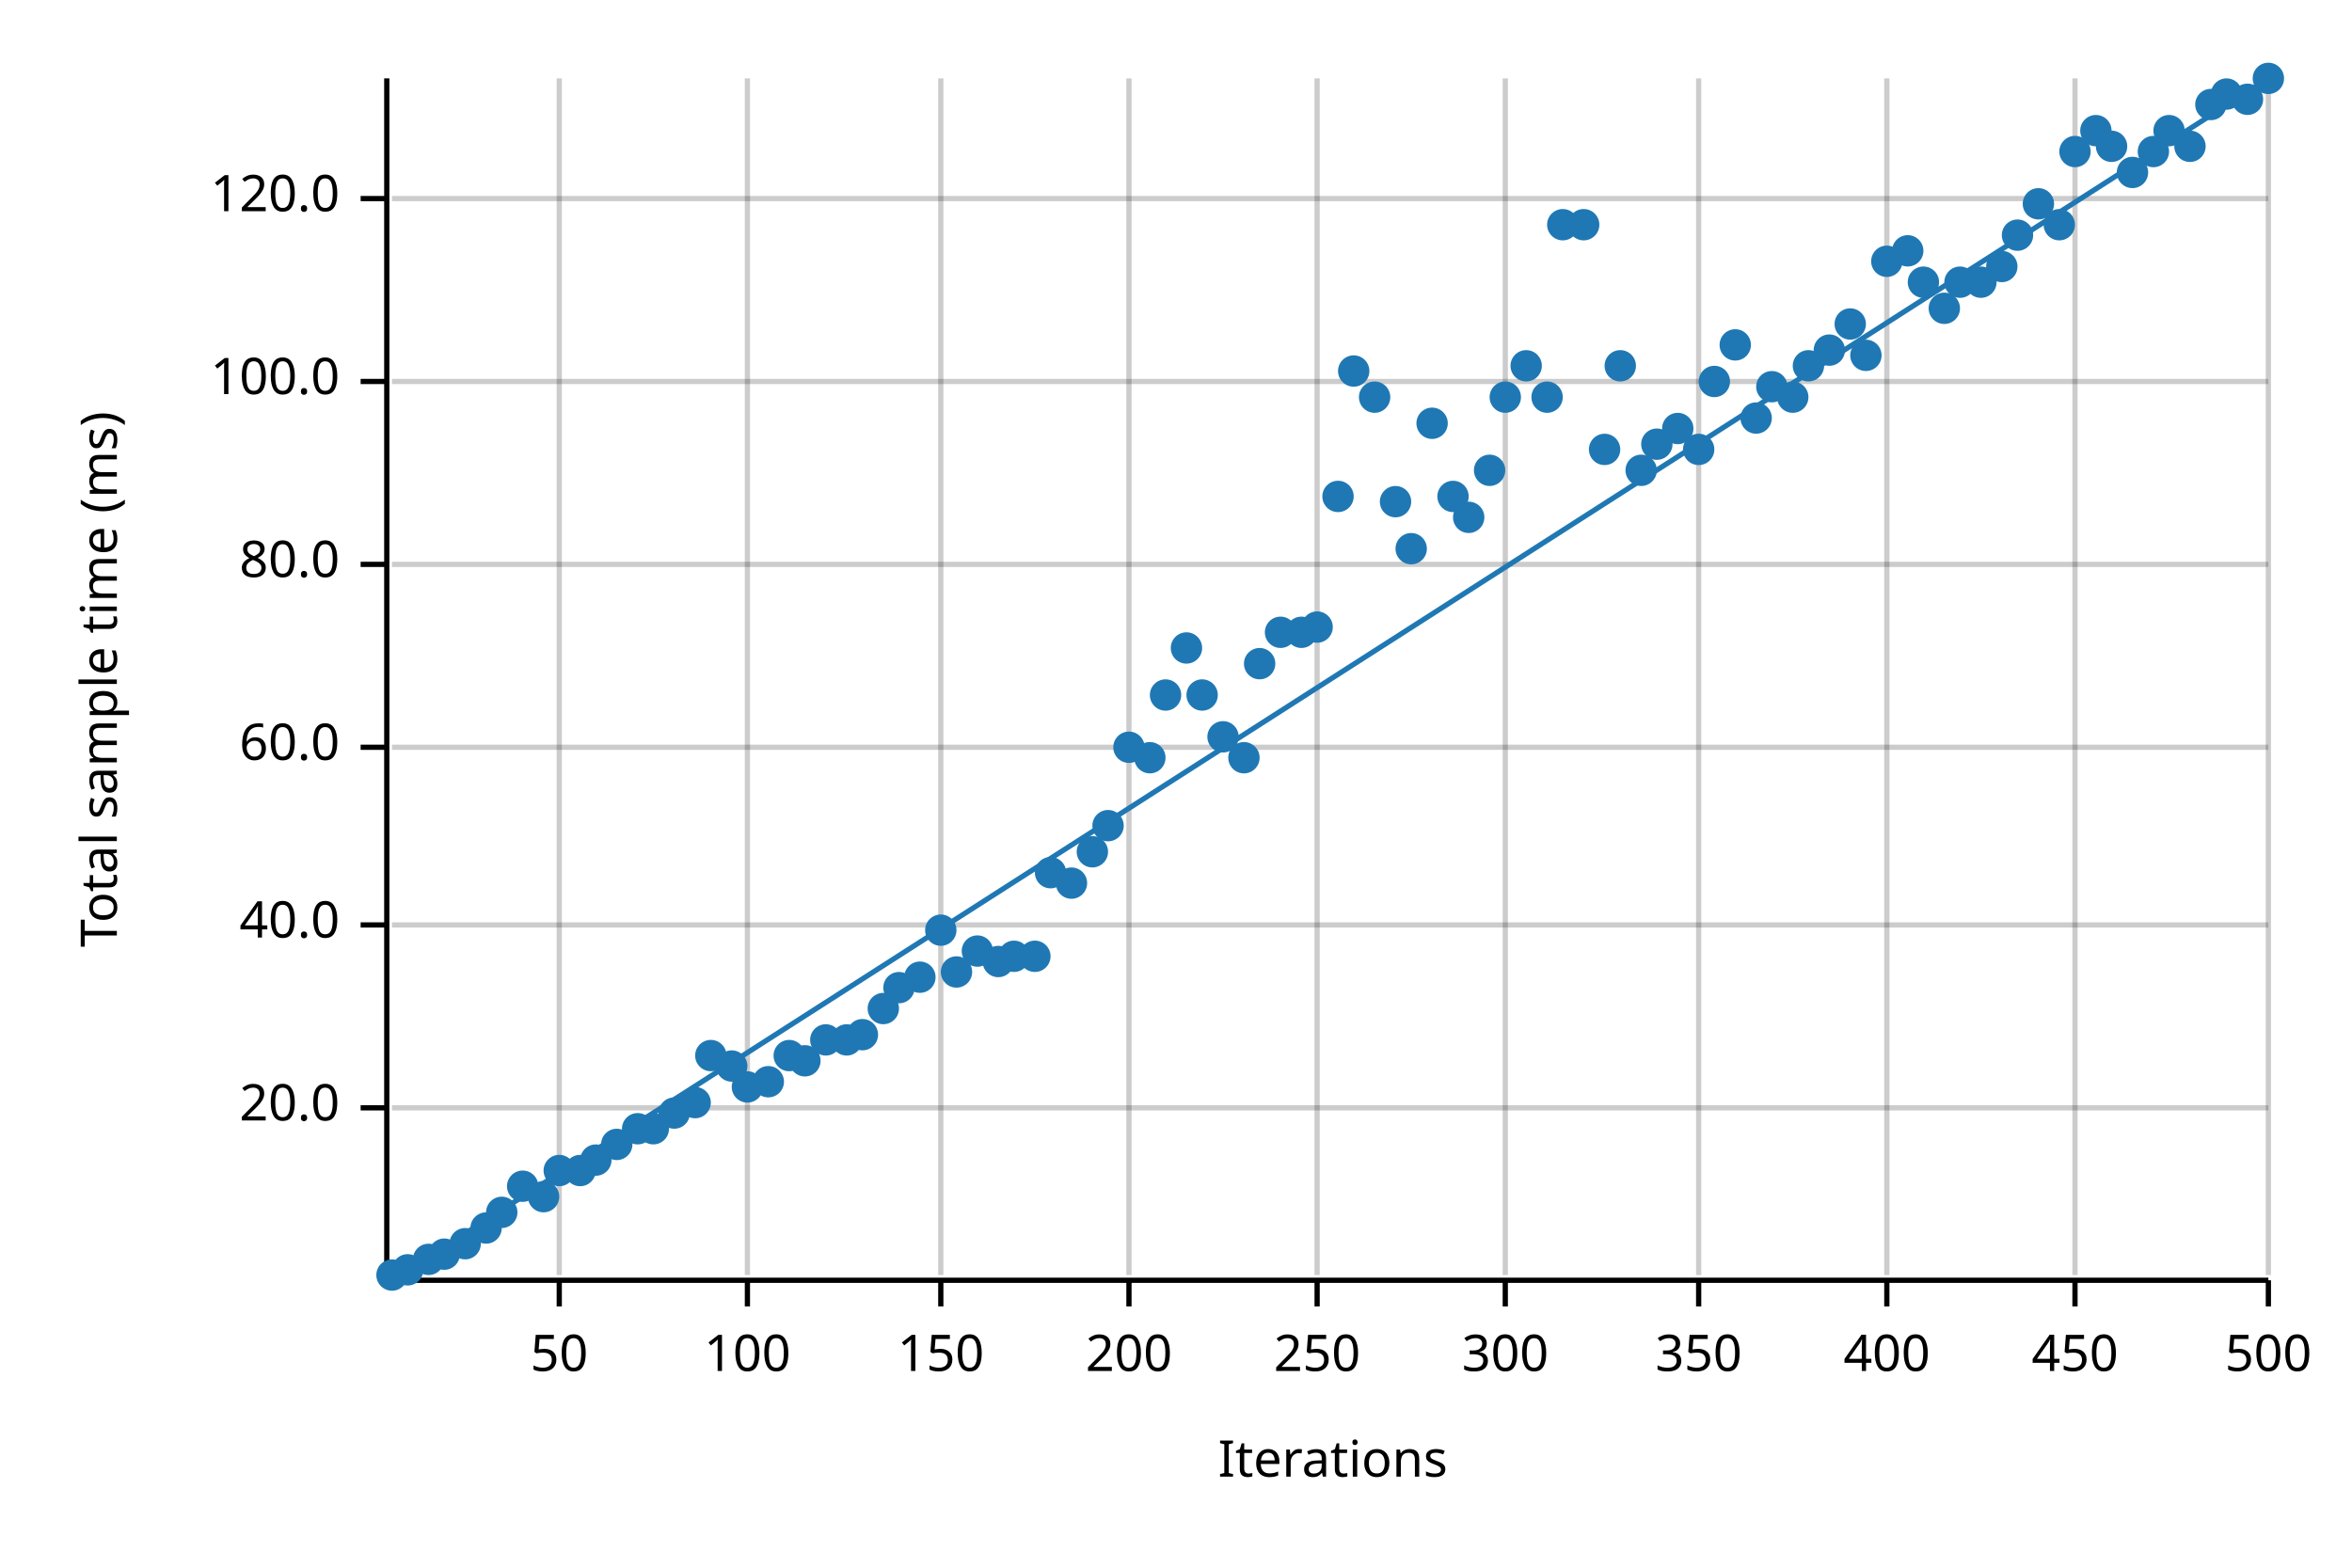
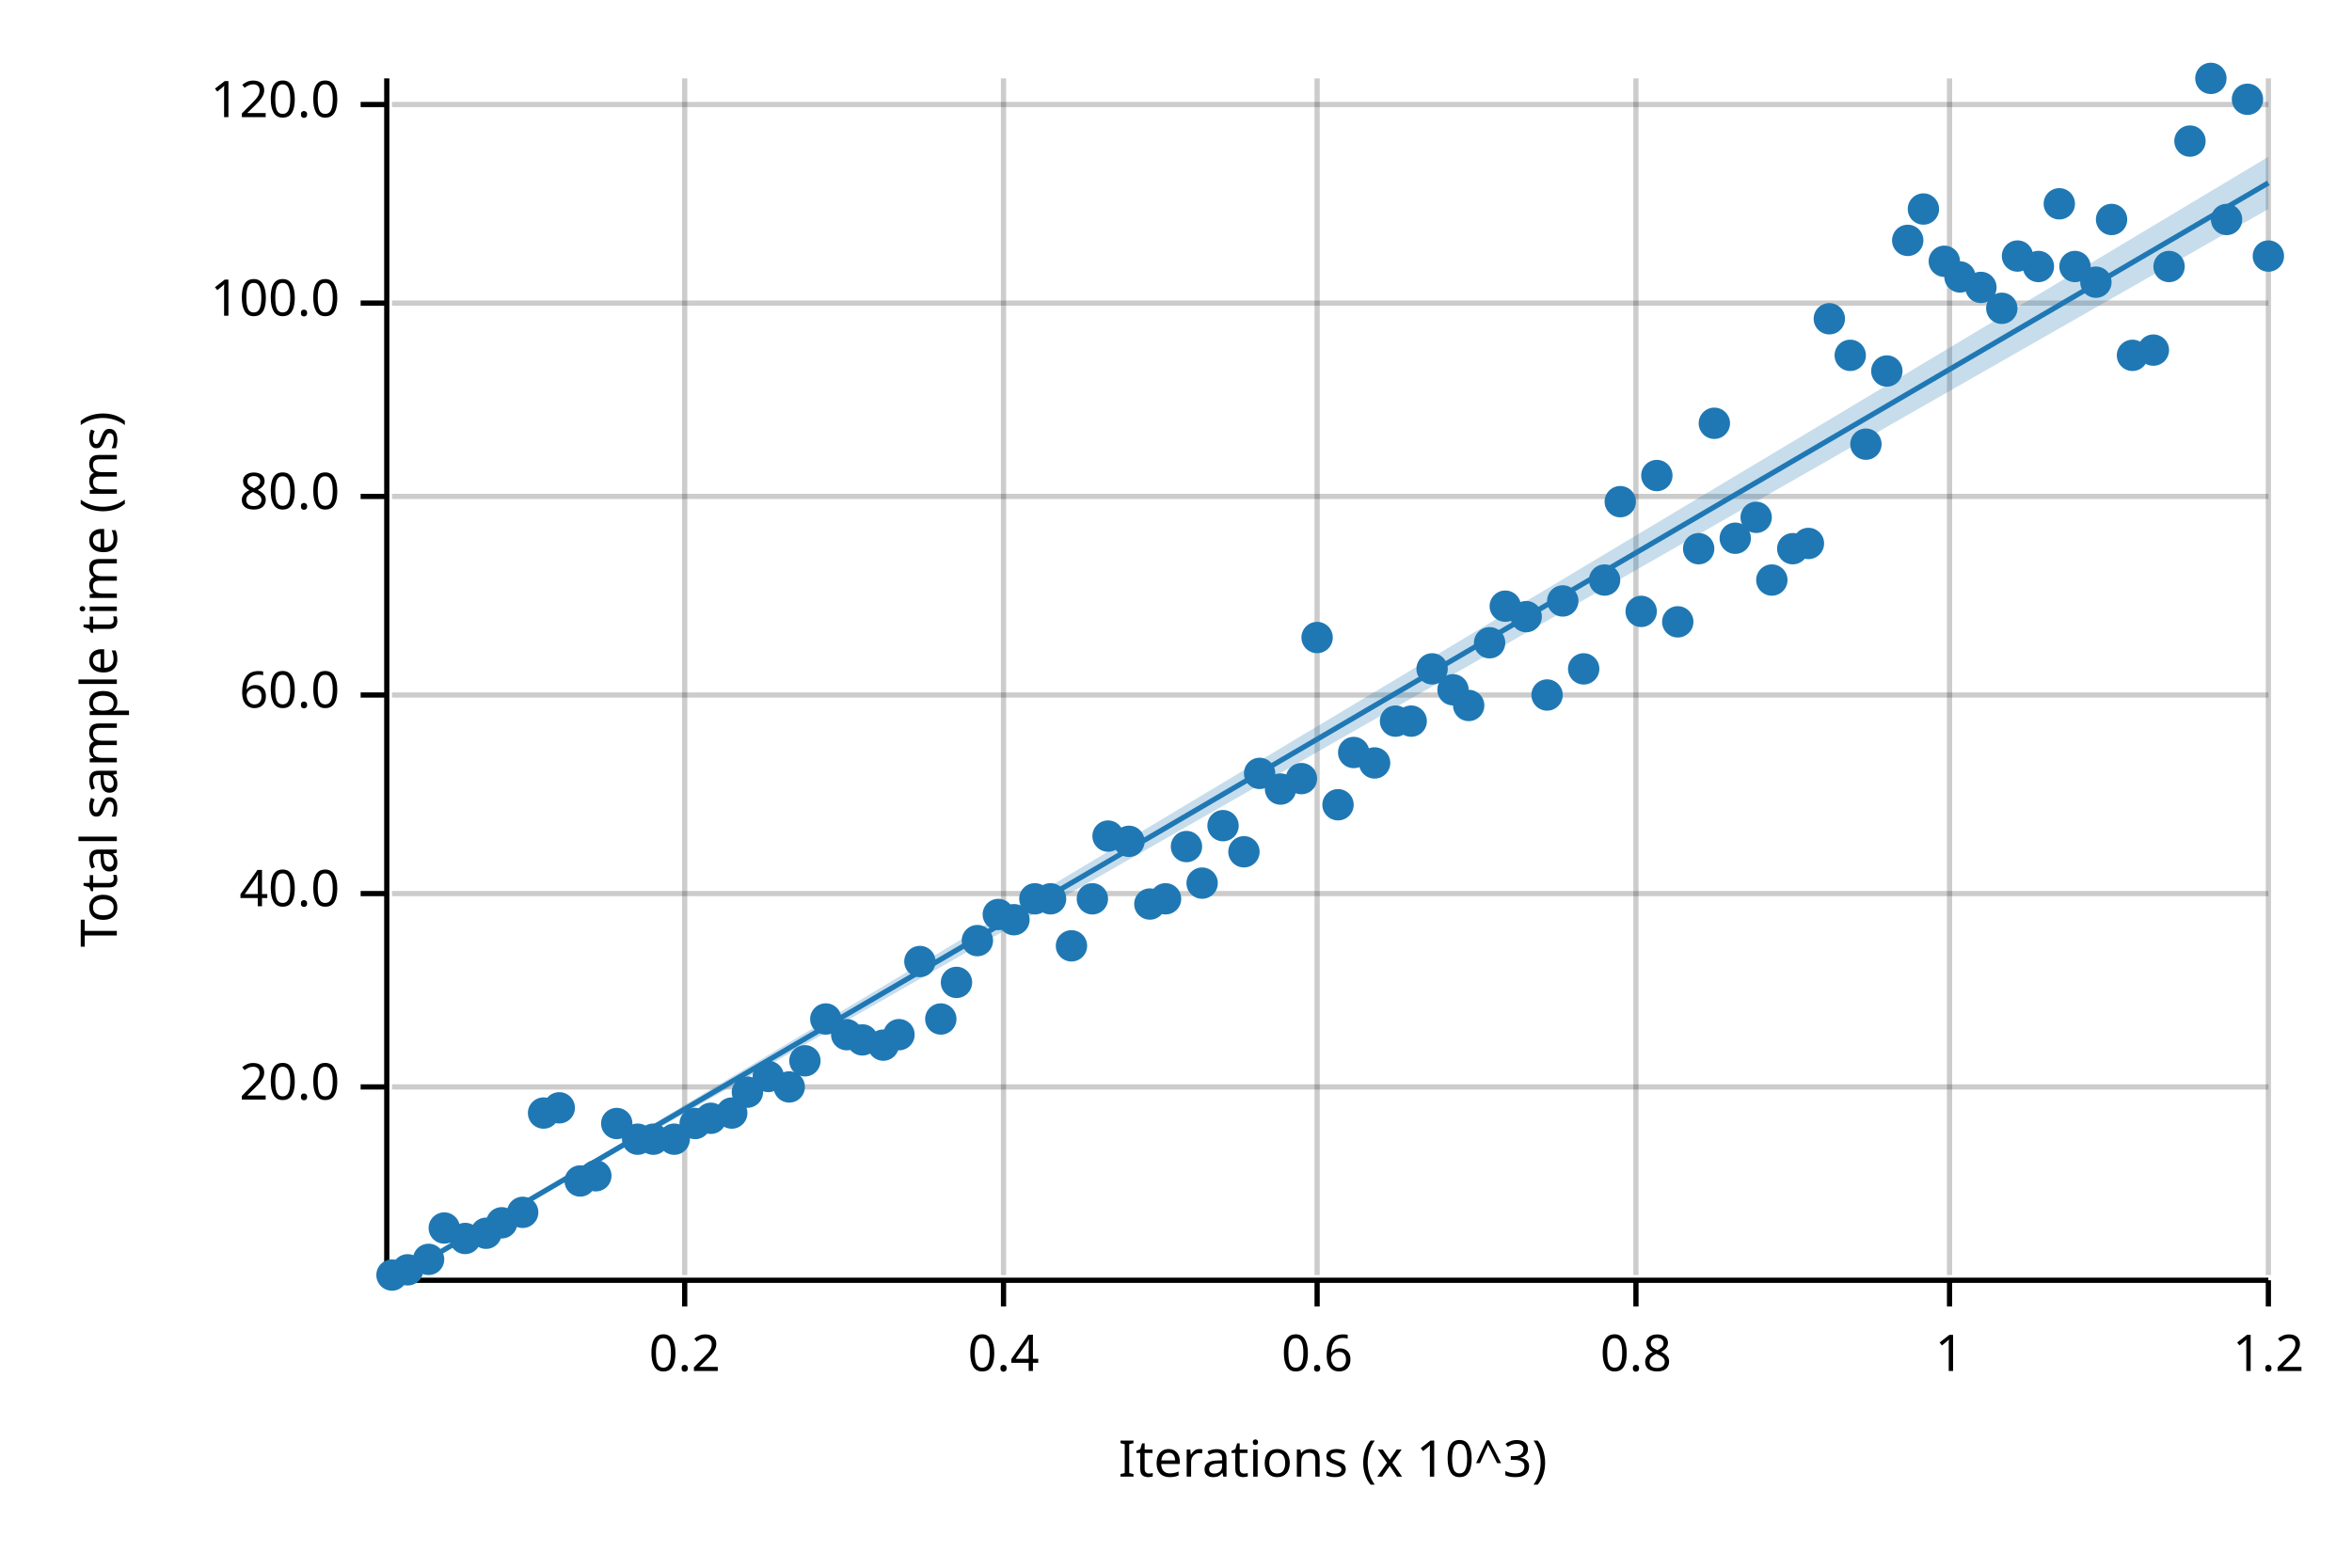
<svg xmlns="http://www.w3.org/2000/svg" width="450" height="300" viewBox="0 0 450 300">
  <text x="15" y="130" dy="0.76em" text-anchor="middle" font-family="sans-serif" font-size="9.677" opacity="1" fill="#000000" transform="rotate(270, 15, 130)">
Total sample time (ms)
</text>
  <text x="255" y="285" dy="-0.5ex" text-anchor="middle" font-family="sans-serif" font-size="9.677" opacity="1" fill="#000000">
- Iterations
+ Iterations (x 10^3)
</text>
-   <line opacity="0.2" stroke="#000000" stroke-width="1" x1="107" y1="244" x2="107" y2="15" />
-   <line opacity="0.2" stroke="#000000" stroke-width="1" x1="143" y1="244" x2="143" y2="15" />
-   <line opacity="0.2" stroke="#000000" stroke-width="1" x1="180" y1="244" x2="180" y2="15" />
-   <line opacity="0.2" stroke="#000000" stroke-width="1" x1="216" y1="244" x2="216" y2="15" />
+   <line opacity="0.2" stroke="#000000" stroke-width="1" x1="131" y1="244" x2="131" y2="15" />
+   <line opacity="0.2" stroke="#000000" stroke-width="1" x1="192" y1="244" x2="192" y2="15" />
  <line opacity="0.2" stroke="#000000" stroke-width="1" x1="252" y1="244" x2="252" y2="15" />
-   <line opacity="0.2" stroke="#000000" stroke-width="1" x1="288" y1="244" x2="288" y2="15" />
-   <line opacity="0.2" stroke="#000000" stroke-width="1" x1="325" y1="244" x2="325" y2="15" />
-   <line opacity="0.2" stroke="#000000" stroke-width="1" x1="361" y1="244" x2="361" y2="15" />
-   <line opacity="0.2" stroke="#000000" stroke-width="1" x1="397" y1="244" x2="397" y2="15" />
+   <line opacity="0.2" stroke="#000000" stroke-width="1" x1="313" y1="244" x2="313" y2="15" />
+   <line opacity="0.2" stroke="#000000" stroke-width="1" x1="373" y1="244" x2="373" y2="15" />
  <line opacity="0.2" stroke="#000000" stroke-width="1" x1="434" y1="244" x2="434" y2="15" />
-   <line opacity="0.2" stroke="#000000" stroke-width="1" x1="75" y1="212" x2="434" y2="212" />
-   <line opacity="0.2" stroke="#000000" stroke-width="1" x1="75" y1="177" x2="434" y2="177" />
-   <line opacity="0.2" stroke="#000000" stroke-width="1" x1="75" y1="143" x2="434" y2="143" />
-   <line opacity="0.2" stroke="#000000" stroke-width="1" x1="75" y1="108" x2="434" y2="108" />
-   <line opacity="0.2" stroke="#000000" stroke-width="1" x1="75" y1="73" x2="434" y2="73" />
-   <line opacity="0.2" stroke="#000000" stroke-width="1" x1="75" y1="38" x2="434" y2="38" />
+   <line opacity="0.2" stroke="#000000" stroke-width="1" x1="75" y1="208" x2="434" y2="208" />
+   <line opacity="0.2" stroke="#000000" stroke-width="1" x1="75" y1="171" x2="434" y2="171" />
+   <line opacity="0.2" stroke="#000000" stroke-width="1" x1="75" y1="133" x2="434" y2="133" />
+   <line opacity="0.2" stroke="#000000" stroke-width="1" x1="75" y1="95" x2="434" y2="95" />
+   <line opacity="0.2" stroke="#000000" stroke-width="1" x1="75" y1="58" x2="434" y2="58" />
+   <line opacity="0.2" stroke="#000000" stroke-width="1" x1="75" y1="20" x2="434" y2="20" />
  <polyline fill="none" opacity="1" stroke="#000000" stroke-width="1" points="74,15 74,244 " />
-   <text x="65" y="212" dy="0.5ex" text-anchor="end" font-family="sans-serif" font-size="9.677" opacity="1" fill="#000000">
+   <text x="65" y="208" dy="0.5ex" text-anchor="end" font-family="sans-serif" font-size="9.677" opacity="1" fill="#000000">
20.0
</text>
-   <polyline fill="none" opacity="1" stroke="#000000" stroke-width="1" points="69,212 74,212 " />
-   <text x="65" y="177" dy="0.5ex" text-anchor="end" font-family="sans-serif" font-size="9.677" opacity="1" fill="#000000">
+   <polyline fill="none" opacity="1" stroke="#000000" stroke-width="1" points="69,208 74,208 " />
+   <text x="65" y="171" dy="0.5ex" text-anchor="end" font-family="sans-serif" font-size="9.677" opacity="1" fill="#000000">
40.0
</text>
-   <polyline fill="none" opacity="1" stroke="#000000" stroke-width="1" points="69,177 74,177 " />
-   <text x="65" y="143" dy="0.5ex" text-anchor="end" font-family="sans-serif" font-size="9.677" opacity="1" fill="#000000">
+   <polyline fill="none" opacity="1" stroke="#000000" stroke-width="1" points="69,171 74,171 " />
+   <text x="65" y="133" dy="0.5ex" text-anchor="end" font-family="sans-serif" font-size="9.677" opacity="1" fill="#000000">
60.0
</text>
-   <polyline fill="none" opacity="1" stroke="#000000" stroke-width="1" points="69,143 74,143 " />
-   <text x="65" y="108" dy="0.5ex" text-anchor="end" font-family="sans-serif" font-size="9.677" opacity="1" fill="#000000">
+   <polyline fill="none" opacity="1" stroke="#000000" stroke-width="1" points="69,133 74,133 " />
+   <text x="65" y="95" dy="0.5ex" text-anchor="end" font-family="sans-serif" font-size="9.677" opacity="1" fill="#000000">
80.0
</text>
-   <polyline fill="none" opacity="1" stroke="#000000" stroke-width="1" points="69,108 74,108 " />
-   <text x="65" y="73" dy="0.5ex" text-anchor="end" font-family="sans-serif" font-size="9.677" opacity="1" fill="#000000">
+   <polyline fill="none" opacity="1" stroke="#000000" stroke-width="1" points="69,95 74,95 " />
+   <text x="65" y="58" dy="0.5ex" text-anchor="end" font-family="sans-serif" font-size="9.677" opacity="1" fill="#000000">
100.0
</text>
-   <polyline fill="none" opacity="1" stroke="#000000" stroke-width="1" points="69,73 74,73 " />
-   <text x="65" y="38" dy="0.5ex" text-anchor="end" font-family="sans-serif" font-size="9.677" opacity="1" fill="#000000">
+   <polyline fill="none" opacity="1" stroke="#000000" stroke-width="1" points="69,58 74,58 " />
+   <text x="65" y="20" dy="0.5ex" text-anchor="end" font-family="sans-serif" font-size="9.677" opacity="1" fill="#000000">
120.0
</text>
-   <polyline fill="none" opacity="1" stroke="#000000" stroke-width="1" points="69,38 74,38 " />
+   <polyline fill="none" opacity="1" stroke="#000000" stroke-width="1" points="69,20 74,20 " />
  <polyline fill="none" opacity="1" stroke="#000000" stroke-width="1" points="75,245 434,245 " />
-   <text x="107" y="255" dy="0.76em" text-anchor="middle" font-family="sans-serif" font-size="9.677" opacity="1" fill="#000000">
- 50
+   <text x="131" y="255" dy="0.76em" text-anchor="middle" font-family="sans-serif" font-size="9.677" opacity="1" fill="#000000">
+ 0.2
</text>
-   <polyline fill="none" opacity="1" stroke="#000000" stroke-width="1" points="107,245 107,250 " />
-   <text x="143" y="255" dy="0.76em" text-anchor="middle" font-family="sans-serif" font-size="9.677" opacity="1" fill="#000000">
- 100
+   <polyline fill="none" opacity="1" stroke="#000000" stroke-width="1" points="131,245 131,250 " />
+   <text x="192" y="255" dy="0.76em" text-anchor="middle" font-family="sans-serif" font-size="9.677" opacity="1" fill="#000000">
+ 0.4
</text>
-   <polyline fill="none" opacity="1" stroke="#000000" stroke-width="1" points="143,245 143,250 " />
-   <text x="180" y="255" dy="0.76em" text-anchor="middle" font-family="sans-serif" font-size="9.677" opacity="1" fill="#000000">
- 150
- </text>
-   <polyline fill="none" opacity="1" stroke="#000000" stroke-width="1" points="180,245 180,250 " />
-   <text x="216" y="255" dy="0.76em" text-anchor="middle" font-family="sans-serif" font-size="9.677" opacity="1" fill="#000000">
- 200
- </text>
-   <polyline fill="none" opacity="1" stroke="#000000" stroke-width="1" points="216,245 216,250 " />
+   <polyline fill="none" opacity="1" stroke="#000000" stroke-width="1" points="192,245 192,250 " />
  <text x="252" y="255" dy="0.76em" text-anchor="middle" font-family="sans-serif" font-size="9.677" opacity="1" fill="#000000">
- 250
+ 0.6
</text>
  <polyline fill="none" opacity="1" stroke="#000000" stroke-width="1" points="252,245 252,250 " />
-   <text x="288" y="255" dy="0.76em" text-anchor="middle" font-family="sans-serif" font-size="9.677" opacity="1" fill="#000000">
- 300
+   <text x="313" y="255" dy="0.76em" text-anchor="middle" font-family="sans-serif" font-size="9.677" opacity="1" fill="#000000">
+ 0.8
</text>
-   <polyline fill="none" opacity="1" stroke="#000000" stroke-width="1" points="288,245 288,250 " />
-   <text x="325" y="255" dy="0.76em" text-anchor="middle" font-family="sans-serif" font-size="9.677" opacity="1" fill="#000000">
- 350
+   <polyline fill="none" opacity="1" stroke="#000000" stroke-width="1" points="313,245 313,250 " />
+   <text x="373" y="255" dy="0.76em" text-anchor="middle" font-family="sans-serif" font-size="9.677" opacity="1" fill="#000000">
+ 1
</text>
-   <polyline fill="none" opacity="1" stroke="#000000" stroke-width="1" points="325,245 325,250 " />
-   <text x="361" y="255" dy="0.76em" text-anchor="middle" font-family="sans-serif" font-size="9.677" opacity="1" fill="#000000">
- 400
- </text>
-   <polyline fill="none" opacity="1" stroke="#000000" stroke-width="1" points="361,245 361,250 " />
-   <text x="397" y="255" dy="0.76em" text-anchor="middle" font-family="sans-serif" font-size="9.677" opacity="1" fill="#000000">
- 450
- </text>
-   <polyline fill="none" opacity="1" stroke="#000000" stroke-width="1" points="397,245 397,250 " />
+   <polyline fill="none" opacity="1" stroke="#000000" stroke-width="1" points="373,245 373,250 " />
  <text x="434" y="255" dy="0.76em" text-anchor="middle" font-family="sans-serif" font-size="9.677" opacity="1" fill="#000000">
- 500
+ 1.2
</text>
  <polyline fill="none" opacity="1" stroke="#000000" stroke-width="1" points="434,245 434,250 " />
  <circle cx="75" cy="244" r="3" opacity="1" fill="#1F78B4" stroke="none" stroke-width="1" />
  <circle cx="78" cy="243" r="3" opacity="1" fill="#1F78B4" stroke="none" stroke-width="1" />
  <circle cx="82" cy="241" r="3" opacity="1" fill="#1F78B4" stroke="none" stroke-width="1" />
-   <circle cx="85" cy="240" r="3" opacity="1" fill="#1F78B4" stroke="none" stroke-width="1" />
-   <circle cx="89" cy="238" r="3" opacity="1" fill="#1F78B4" stroke="none" stroke-width="1" />
-   <circle cx="93" cy="235" r="3" opacity="1" fill="#1F78B4" stroke="none" stroke-width="1" />
-   <circle cx="96" cy="232" r="3" opacity="1" fill="#1F78B4" stroke="none" stroke-width="1" />
-   <circle cx="100" cy="227" r="3" opacity="1" fill="#1F78B4" stroke="none" stroke-width="1" />
-   <circle cx="104" cy="229" r="3" opacity="1" fill="#1F78B4" stroke="none" stroke-width="1" />
-   <circle cx="107" cy="224" r="3" opacity="1" fill="#1F78B4" stroke="none" stroke-width="1" />
-   <circle cx="111" cy="224" r="3" opacity="1" fill="#1F78B4" stroke="none" stroke-width="1" />
-   <circle cx="114" cy="222" r="3" opacity="1" fill="#1F78B4" stroke="none" stroke-width="1" />
-   <circle cx="118" cy="219" r="3" opacity="1" fill="#1F78B4" stroke="none" stroke-width="1" />
-   <circle cx="122" cy="216" r="3" opacity="1" fill="#1F78B4" stroke="none" stroke-width="1" />
-   <circle cx="125" cy="216" r="3" opacity="1" fill="#1F78B4" stroke="none" stroke-width="1" />
-   <circle cx="129" cy="213" r="3" opacity="1" fill="#1F78B4" stroke="none" stroke-width="1" />
-   <circle cx="133" cy="211" r="3" opacity="1" fill="#1F78B4" stroke="none" stroke-width="1" />
-   <circle cx="136" cy="202" r="3" opacity="1" fill="#1F78B4" stroke="none" stroke-width="1" />
-   <circle cx="140" cy="204" r="3" opacity="1" fill="#1F78B4" stroke="none" stroke-width="1" />
-   <circle cx="143" cy="208" r="3" opacity="1" fill="#1F78B4" stroke="none" stroke-width="1" />
-   <circle cx="147" cy="207" r="3" opacity="1" fill="#1F78B4" stroke="none" stroke-width="1" />
-   <circle cx="151" cy="202" r="3" opacity="1" fill="#1F78B4" stroke="none" stroke-width="1" />
+   <circle cx="85" cy="235" r="3" opacity="1" fill="#1F78B4" stroke="none" stroke-width="1" />
+   <circle cx="89" cy="237" r="3" opacity="1" fill="#1F78B4" stroke="none" stroke-width="1" />
+   <circle cx="93" cy="236" r="3" opacity="1" fill="#1F78B4" stroke="none" stroke-width="1" />
+   <circle cx="96" cy="234" r="3" opacity="1" fill="#1F78B4" stroke="none" stroke-width="1" />
+   <circle cx="100" cy="232" r="3" opacity="1" fill="#1F78B4" stroke="none" stroke-width="1" />
+   <circle cx="104" cy="213" r="3" opacity="1" fill="#1F78B4" stroke="none" stroke-width="1" />
+   <circle cx="107" cy="212" r="3" opacity="1" fill="#1F78B4" stroke="none" stroke-width="1" />
+   <circle cx="111" cy="226" r="3" opacity="1" fill="#1F78B4" stroke="none" stroke-width="1" />
+   <circle cx="114" cy="225" r="3" opacity="1" fill="#1F78B4" stroke="none" stroke-width="1" />
+   <circle cx="118" cy="215" r="3" opacity="1" fill="#1F78B4" stroke="none" stroke-width="1" />
+   <circle cx="122" cy="218" r="3" opacity="1" fill="#1F78B4" stroke="none" stroke-width="1" />
+   <circle cx="125" cy="218" r="3" opacity="1" fill="#1F78B4" stroke="none" stroke-width="1" />
+   <circle cx="129" cy="218" r="3" opacity="1" fill="#1F78B4" stroke="none" stroke-width="1" />
+   <circle cx="133" cy="215" r="3" opacity="1" fill="#1F78B4" stroke="none" stroke-width="1" />
+   <circle cx="136" cy="214" r="3" opacity="1" fill="#1F78B4" stroke="none" stroke-width="1" />
+   <circle cx="140" cy="213" r="3" opacity="1" fill="#1F78B4" stroke="none" stroke-width="1" />
+   <circle cx="143" cy="209" r="3" opacity="1" fill="#1F78B4" stroke="none" stroke-width="1" />
+   <circle cx="147" cy="206" r="3" opacity="1" fill="#1F78B4" stroke="none" stroke-width="1" />
+   <circle cx="151" cy="208" r="3" opacity="1" fill="#1F78B4" stroke="none" stroke-width="1" />
  <circle cx="154" cy="203" r="3" opacity="1" fill="#1F78B4" stroke="none" stroke-width="1" />
-   <circle cx="158" cy="199" r="3" opacity="1" fill="#1F78B4" stroke="none" stroke-width="1" />
-   <circle cx="162" cy="199" r="3" opacity="1" fill="#1F78B4" stroke="none" stroke-width="1" />
-   <circle cx="165" cy="198" r="3" opacity="1" fill="#1F78B4" stroke="none" stroke-width="1" />
-   <circle cx="169" cy="193" r="3" opacity="1" fill="#1F78B4" stroke="none" stroke-width="1" />
-   <circle cx="172" cy="189" r="3" opacity="1" fill="#1F78B4" stroke="none" stroke-width="1" />
-   <circle cx="176" cy="187" r="3" opacity="1" fill="#1F78B4" stroke="none" stroke-width="1" />
-   <circle cx="180" cy="178" r="3" opacity="1" fill="#1F78B4" stroke="none" stroke-width="1" />
-   <circle cx="183" cy="186" r="3" opacity="1" fill="#1F78B4" stroke="none" stroke-width="1" />
-   <circle cx="187" cy="182" r="3" opacity="1" fill="#1F78B4" stroke="none" stroke-width="1" />
-   <circle cx="191" cy="184" r="3" opacity="1" fill="#1F78B4" stroke="none" stroke-width="1" />
-   <circle cx="194" cy="183" r="3" opacity="1" fill="#1F78B4" stroke="none" stroke-width="1" />
-   <circle cx="198" cy="183" r="3" opacity="1" fill="#1F78B4" stroke="none" stroke-width="1" />
-   <circle cx="201" cy="167" r="3" opacity="1" fill="#1F78B4" stroke="none" stroke-width="1" />
-   <circle cx="205" cy="169" r="3" opacity="1" fill="#1F78B4" stroke="none" stroke-width="1" />
-   <circle cx="209" cy="163" r="3" opacity="1" fill="#1F78B4" stroke="none" stroke-width="1" />
-   <circle cx="212" cy="158" r="3" opacity="1" fill="#1F78B4" stroke="none" stroke-width="1" />
-   <circle cx="216" cy="143" r="3" opacity="1" fill="#1F78B4" stroke="none" stroke-width="1" />
-   <circle cx="220" cy="145" r="3" opacity="1" fill="#1F78B4" stroke="none" stroke-width="1" />
-   <circle cx="223" cy="133" r="3" opacity="1" fill="#1F78B4" stroke="none" stroke-width="1" />
-   <circle cx="227" cy="124" r="3" opacity="1" fill="#1F78B4" stroke="none" stroke-width="1" />
-   <circle cx="230" cy="133" r="3" opacity="1" fill="#1F78B4" stroke="none" stroke-width="1" />
-   <circle cx="234" cy="141" r="3" opacity="1" fill="#1F78B4" stroke="none" stroke-width="1" />
-   <circle cx="238" cy="145" r="3" opacity="1" fill="#1F78B4" stroke="none" stroke-width="1" />
-   <circle cx="241" cy="127" r="3" opacity="1" fill="#1F78B4" stroke="none" stroke-width="1" />
-   <circle cx="245" cy="121" r="3" opacity="1" fill="#1F78B4" stroke="none" stroke-width="1" />
-   <circle cx="249" cy="121" r="3" opacity="1" fill="#1F78B4" stroke="none" stroke-width="1" />
-   <circle cx="252" cy="120" r="3" opacity="1" fill="#1F78B4" stroke="none" stroke-width="1" />
-   <circle cx="256" cy="95" r="3" opacity="1" fill="#1F78B4" stroke="none" stroke-width="1" />
-   <circle cx="259" cy="71" r="3" opacity="1" fill="#1F78B4" stroke="none" stroke-width="1" />
-   <circle cx="263" cy="76" r="3" opacity="1" fill="#1F78B4" stroke="none" stroke-width="1" />
-   <circle cx="267" cy="96" r="3" opacity="1" fill="#1F78B4" stroke="none" stroke-width="1" />
-   <circle cx="270" cy="105" r="3" opacity="1" fill="#1F78B4" stroke="none" stroke-width="1" />
-   <circle cx="274" cy="81" r="3" opacity="1" fill="#1F78B4" stroke="none" stroke-width="1" />
-   <circle cx="278" cy="95" r="3" opacity="1" fill="#1F78B4" stroke="none" stroke-width="1" />
-   <circle cx="281" cy="99" r="3" opacity="1" fill="#1F78B4" stroke="none" stroke-width="1" />
-   <circle cx="285" cy="90" r="3" opacity="1" fill="#1F78B4" stroke="none" stroke-width="1" />
-   <circle cx="288" cy="76" r="3" opacity="1" fill="#1F78B4" stroke="none" stroke-width="1" />
-   <circle cx="292" cy="70" r="3" opacity="1" fill="#1F78B4" stroke="none" stroke-width="1" />
-   <circle cx="296" cy="76" r="3" opacity="1" fill="#1F78B4" stroke="none" stroke-width="1" />
-   <circle cx="299" cy="43" r="3" opacity="1" fill="#1F78B4" stroke="none" stroke-width="1" />
-   <circle cx="303" cy="43" r="3" opacity="1" fill="#1F78B4" stroke="none" stroke-width="1" />
-   <circle cx="307" cy="86" r="3" opacity="1" fill="#1F78B4" stroke="none" stroke-width="1" />
-   <circle cx="310" cy="70" r="3" opacity="1" fill="#1F78B4" stroke="none" stroke-width="1" />
-   <circle cx="314" cy="90" r="3" opacity="1" fill="#1F78B4" stroke="none" stroke-width="1" />
-   <circle cx="317" cy="85" r="3" opacity="1" fill="#1F78B4" stroke="none" stroke-width="1" />
-   <circle cx="321" cy="82" r="3" opacity="1" fill="#1F78B4" stroke="none" stroke-width="1" />
-   <circle cx="325" cy="86" r="3" opacity="1" fill="#1F78B4" stroke="none" stroke-width="1" />
-   <circle cx="328" cy="73" r="3" opacity="1" fill="#1F78B4" stroke="none" stroke-width="1" />
-   <circle cx="332" cy="66" r="3" opacity="1" fill="#1F78B4" stroke="none" stroke-width="1" />
-   <circle cx="336" cy="80" r="3" opacity="1" fill="#1F78B4" stroke="none" stroke-width="1" />
-   <circle cx="339" cy="74" r="3" opacity="1" fill="#1F78B4" stroke="none" stroke-width="1" />
-   <circle cx="343" cy="76" r="3" opacity="1" fill="#1F78B4" stroke="none" stroke-width="1" />
-   <circle cx="346" cy="70" r="3" opacity="1" fill="#1F78B4" stroke="none" stroke-width="1" />
-   <circle cx="350" cy="67" r="3" opacity="1" fill="#1F78B4" stroke="none" stroke-width="1" />
-   <circle cx="354" cy="62" r="3" opacity="1" fill="#1F78B4" stroke="none" stroke-width="1" />
-   <circle cx="357" cy="68" r="3" opacity="1" fill="#1F78B4" stroke="none" stroke-width="1" />
-   <circle cx="361" cy="50" r="3" opacity="1" fill="#1F78B4" stroke="none" stroke-width="1" />
-   <circle cx="365" cy="48" r="3" opacity="1" fill="#1F78B4" stroke="none" stroke-width="1" />
-   <circle cx="368" cy="54" r="3" opacity="1" fill="#1F78B4" stroke="none" stroke-width="1" />
-   <circle cx="372" cy="59" r="3" opacity="1" fill="#1F78B4" stroke="none" stroke-width="1" />
-   <circle cx="375" cy="54" r="3" opacity="1" fill="#1F78B4" stroke="none" stroke-width="1" />
-   <circle cx="379" cy="54" r="3" opacity="1" fill="#1F78B4" stroke="none" stroke-width="1" />
-   <circle cx="383" cy="51" r="3" opacity="1" fill="#1F78B4" stroke="none" stroke-width="1" />
-   <circle cx="386" cy="45" r="3" opacity="1" fill="#1F78B4" stroke="none" stroke-width="1" />
-   <circle cx="390" cy="39" r="3" opacity="1" fill="#1F78B4" stroke="none" stroke-width="1" />
-   <circle cx="394" cy="43" r="3" opacity="1" fill="#1F78B4" stroke="none" stroke-width="1" />
-   <circle cx="397" cy="29" r="3" opacity="1" fill="#1F78B4" stroke="none" stroke-width="1" />
-   <circle cx="401" cy="25" r="3" opacity="1" fill="#1F78B4" stroke="none" stroke-width="1" />
-   <circle cx="404" cy="28" r="3" opacity="1" fill="#1F78B4" stroke="none" stroke-width="1" />
-   <circle cx="408" cy="33" r="3" opacity="1" fill="#1F78B4" stroke="none" stroke-width="1" />
-   <circle cx="412" cy="29" r="3" opacity="1" fill="#1F78B4" stroke="none" stroke-width="1" />
-   <circle cx="415" cy="25" r="3" opacity="1" fill="#1F78B4" stroke="none" stroke-width="1" />
-   <circle cx="419" cy="28" r="3" opacity="1" fill="#1F78B4" stroke="none" stroke-width="1" />
-   <circle cx="423" cy="20" r="3" opacity="1" fill="#1F78B4" stroke="none" stroke-width="1" />
-   <circle cx="426" cy="18" r="3" opacity="1" fill="#1F78B4" stroke="none" stroke-width="1" />
+   <circle cx="158" cy="195" r="3" opacity="1" fill="#1F78B4" stroke="none" stroke-width="1" />
+   <circle cx="162" cy="198" r="3" opacity="1" fill="#1F78B4" stroke="none" stroke-width="1" />
+   <circle cx="165" cy="199" r="3" opacity="1" fill="#1F78B4" stroke="none" stroke-width="1" />
+   <circle cx="169" cy="200" r="3" opacity="1" fill="#1F78B4" stroke="none" stroke-width="1" />
+   <circle cx="172" cy="198" r="3" opacity="1" fill="#1F78B4" stroke="none" stroke-width="1" />
+   <circle cx="176" cy="184" r="3" opacity="1" fill="#1F78B4" stroke="none" stroke-width="1" />
+   <circle cx="180" cy="195" r="3" opacity="1" fill="#1F78B4" stroke="none" stroke-width="1" />
+   <circle cx="183" cy="188" r="3" opacity="1" fill="#1F78B4" stroke="none" stroke-width="1" />
+   <circle cx="187" cy="180" r="3" opacity="1" fill="#1F78B4" stroke="none" stroke-width="1" />
+   <circle cx="191" cy="175" r="3" opacity="1" fill="#1F78B4" stroke="none" stroke-width="1" />
+   <circle cx="194" cy="176" r="3" opacity="1" fill="#1F78B4" stroke="none" stroke-width="1" />
+   <circle cx="198" cy="172" r="3" opacity="1" fill="#1F78B4" stroke="none" stroke-width="1" />
+   <circle cx="201" cy="172" r="3" opacity="1" fill="#1F78B4" stroke="none" stroke-width="1" />
+   <circle cx="205" cy="181" r="3" opacity="1" fill="#1F78B4" stroke="none" stroke-width="1" />
+   <circle cx="209" cy="172" r="3" opacity="1" fill="#1F78B4" stroke="none" stroke-width="1" />
+   <circle cx="212" cy="160" r="3" opacity="1" fill="#1F78B4" stroke="none" stroke-width="1" />
+   <circle cx="216" cy="161" r="3" opacity="1" fill="#1F78B4" stroke="none" stroke-width="1" />
+   <circle cx="220" cy="173" r="3" opacity="1" fill="#1F78B4" stroke="none" stroke-width="1" />
+   <circle cx="223" cy="172" r="3" opacity="1" fill="#1F78B4" stroke="none" stroke-width="1" />
+   <circle cx="227" cy="162" r="3" opacity="1" fill="#1F78B4" stroke="none" stroke-width="1" />
+   <circle cx="230" cy="169" r="3" opacity="1" fill="#1F78B4" stroke="none" stroke-width="1" />
+   <circle cx="234" cy="158" r="3" opacity="1" fill="#1F78B4" stroke="none" stroke-width="1" />
+   <circle cx="238" cy="163" r="3" opacity="1" fill="#1F78B4" stroke="none" stroke-width="1" />
+   <circle cx="241" cy="148" r="3" opacity="1" fill="#1F78B4" stroke="none" stroke-width="1" />
+   <circle cx="245" cy="151" r="3" opacity="1" fill="#1F78B4" stroke="none" stroke-width="1" />
+   <circle cx="249" cy="149" r="3" opacity="1" fill="#1F78B4" stroke="none" stroke-width="1" />
+   <circle cx="252" cy="122" r="3" opacity="1" fill="#1F78B4" stroke="none" stroke-width="1" />
+   <circle cx="256" cy="154" r="3" opacity="1" fill="#1F78B4" stroke="none" stroke-width="1" />
+   <circle cx="259" cy="144" r="3" opacity="1" fill="#1F78B4" stroke="none" stroke-width="1" />
+   <circle cx="263" cy="146" r="3" opacity="1" fill="#1F78B4" stroke="none" stroke-width="1" />
+   <circle cx="267" cy="138" r="3" opacity="1" fill="#1F78B4" stroke="none" stroke-width="1" />
+   <circle cx="270" cy="138" r="3" opacity="1" fill="#1F78B4" stroke="none" stroke-width="1" />
+   <circle cx="274" cy="128" r="3" opacity="1" fill="#1F78B4" stroke="none" stroke-width="1" />
+   <circle cx="278" cy="132" r="3" opacity="1" fill="#1F78B4" stroke="none" stroke-width="1" />
+   <circle cx="281" cy="135" r="3" opacity="1" fill="#1F78B4" stroke="none" stroke-width="1" />
+   <circle cx="285" cy="123" r="3" opacity="1" fill="#1F78B4" stroke="none" stroke-width="1" />
+   <circle cx="288" cy="116" r="3" opacity="1" fill="#1F78B4" stroke="none" stroke-width="1" />
+   <circle cx="292" cy="118" r="3" opacity="1" fill="#1F78B4" stroke="none" stroke-width="1" />
+   <circle cx="296" cy="133" r="3" opacity="1" fill="#1F78B4" stroke="none" stroke-width="1" />
+   <circle cx="299" cy="115" r="3" opacity="1" fill="#1F78B4" stroke="none" stroke-width="1" />
+   <circle cx="303" cy="128" r="3" opacity="1" fill="#1F78B4" stroke="none" stroke-width="1" />
+   <circle cx="307" cy="111" r="3" opacity="1" fill="#1F78B4" stroke="none" stroke-width="1" />
+   <circle cx="310" cy="96" r="3" opacity="1" fill="#1F78B4" stroke="none" stroke-width="1" />
+   <circle cx="314" cy="117" r="3" opacity="1" fill="#1F78B4" stroke="none" stroke-width="1" />
+   <circle cx="317" cy="91" r="3" opacity="1" fill="#1F78B4" stroke="none" stroke-width="1" />
+   <circle cx="321" cy="119" r="3" opacity="1" fill="#1F78B4" stroke="none" stroke-width="1" />
+   <circle cx="325" cy="105" r="3" opacity="1" fill="#1F78B4" stroke="none" stroke-width="1" />
+   <circle cx="328" cy="81" r="3" opacity="1" fill="#1F78B4" stroke="none" stroke-width="1" />
+   <circle cx="332" cy="103" r="3" opacity="1" fill="#1F78B4" stroke="none" stroke-width="1" />
+   <circle cx="336" cy="99" r="3" opacity="1" fill="#1F78B4" stroke="none" stroke-width="1" />
+   <circle cx="339" cy="111" r="3" opacity="1" fill="#1F78B4" stroke="none" stroke-width="1" />
+   <circle cx="343" cy="105" r="3" opacity="1" fill="#1F78B4" stroke="none" stroke-width="1" />
+   <circle cx="346" cy="104" r="3" opacity="1" fill="#1F78B4" stroke="none" stroke-width="1" />
+   <circle cx="350" cy="61" r="3" opacity="1" fill="#1F78B4" stroke="none" stroke-width="1" />
+   <circle cx="354" cy="68" r="3" opacity="1" fill="#1F78B4" stroke="none" stroke-width="1" />
+   <circle cx="357" cy="85" r="3" opacity="1" fill="#1F78B4" stroke="none" stroke-width="1" />
+   <circle cx="361" cy="71" r="3" opacity="1" fill="#1F78B4" stroke="none" stroke-width="1" />
+   <circle cx="365" cy="46" r="3" opacity="1" fill="#1F78B4" stroke="none" stroke-width="1" />
+   <circle cx="368" cy="40" r="3" opacity="1" fill="#1F78B4" stroke="none" stroke-width="1" />
+   <circle cx="372" cy="50" r="3" opacity="1" fill="#1F78B4" stroke="none" stroke-width="1" />
+   <circle cx="375" cy="53" r="3" opacity="1" fill="#1F78B4" stroke="none" stroke-width="1" />
+   <circle cx="379" cy="55" r="3" opacity="1" fill="#1F78B4" stroke="none" stroke-width="1" />
+   <circle cx="383" cy="59" r="3" opacity="1" fill="#1F78B4" stroke="none" stroke-width="1" />
+   <circle cx="386" cy="49" r="3" opacity="1" fill="#1F78B4" stroke="none" stroke-width="1" />
+   <circle cx="390" cy="51" r="3" opacity="1" fill="#1F78B4" stroke="none" stroke-width="1" />
+   <circle cx="394" cy="39" r="3" opacity="1" fill="#1F78B4" stroke="none" stroke-width="1" />
+   <circle cx="397" cy="51" r="3" opacity="1" fill="#1F78B4" stroke="none" stroke-width="1" />
+   <circle cx="401" cy="54" r="3" opacity="1" fill="#1F78B4" stroke="none" stroke-width="1" />
+   <circle cx="404" cy="42" r="3" opacity="1" fill="#1F78B4" stroke="none" stroke-width="1" />
+   <circle cx="408" cy="68" r="3" opacity="1" fill="#1F78B4" stroke="none" stroke-width="1" />
+   <circle cx="412" cy="67" r="3" opacity="1" fill="#1F78B4" stroke="none" stroke-width="1" />
+   <circle cx="415" cy="51" r="3" opacity="1" fill="#1F78B4" stroke="none" stroke-width="1" />
+   <circle cx="419" cy="27" r="3" opacity="1" fill="#1F78B4" stroke="none" stroke-width="1" />
+   <circle cx="423" cy="15" r="3" opacity="1" fill="#1F78B4" stroke="none" stroke-width="1" />
+   <circle cx="426" cy="42" r="3" opacity="1" fill="#1F78B4" stroke="none" stroke-width="1" />
  <circle cx="430" cy="19" r="3" opacity="1" fill="#1F78B4" stroke="none" stroke-width="1" />
-   <circle cx="434" cy="15" r="3" opacity="1" fill="#1F78B4" stroke="none" stroke-width="1" />
-   <polyline fill="none" opacity="1" stroke="#1F78B4" stroke-width="1" points="75,245 434,15 " />
-   <polygon opacity="0.25" fill="#1F78B4" points="75,245 434,15 434,15 " />
+   <circle cx="434" cy="49" r="3" opacity="1" fill="#1F78B4" stroke="none" stroke-width="1" />
+   <polyline fill="none" opacity="1" stroke="#1F78B4" stroke-width="1" points="75,245 434,35 " />
+   <polygon opacity="0.25" fill="#1F78B4" points="75,245 434,40 434,30 " />
</svg>
